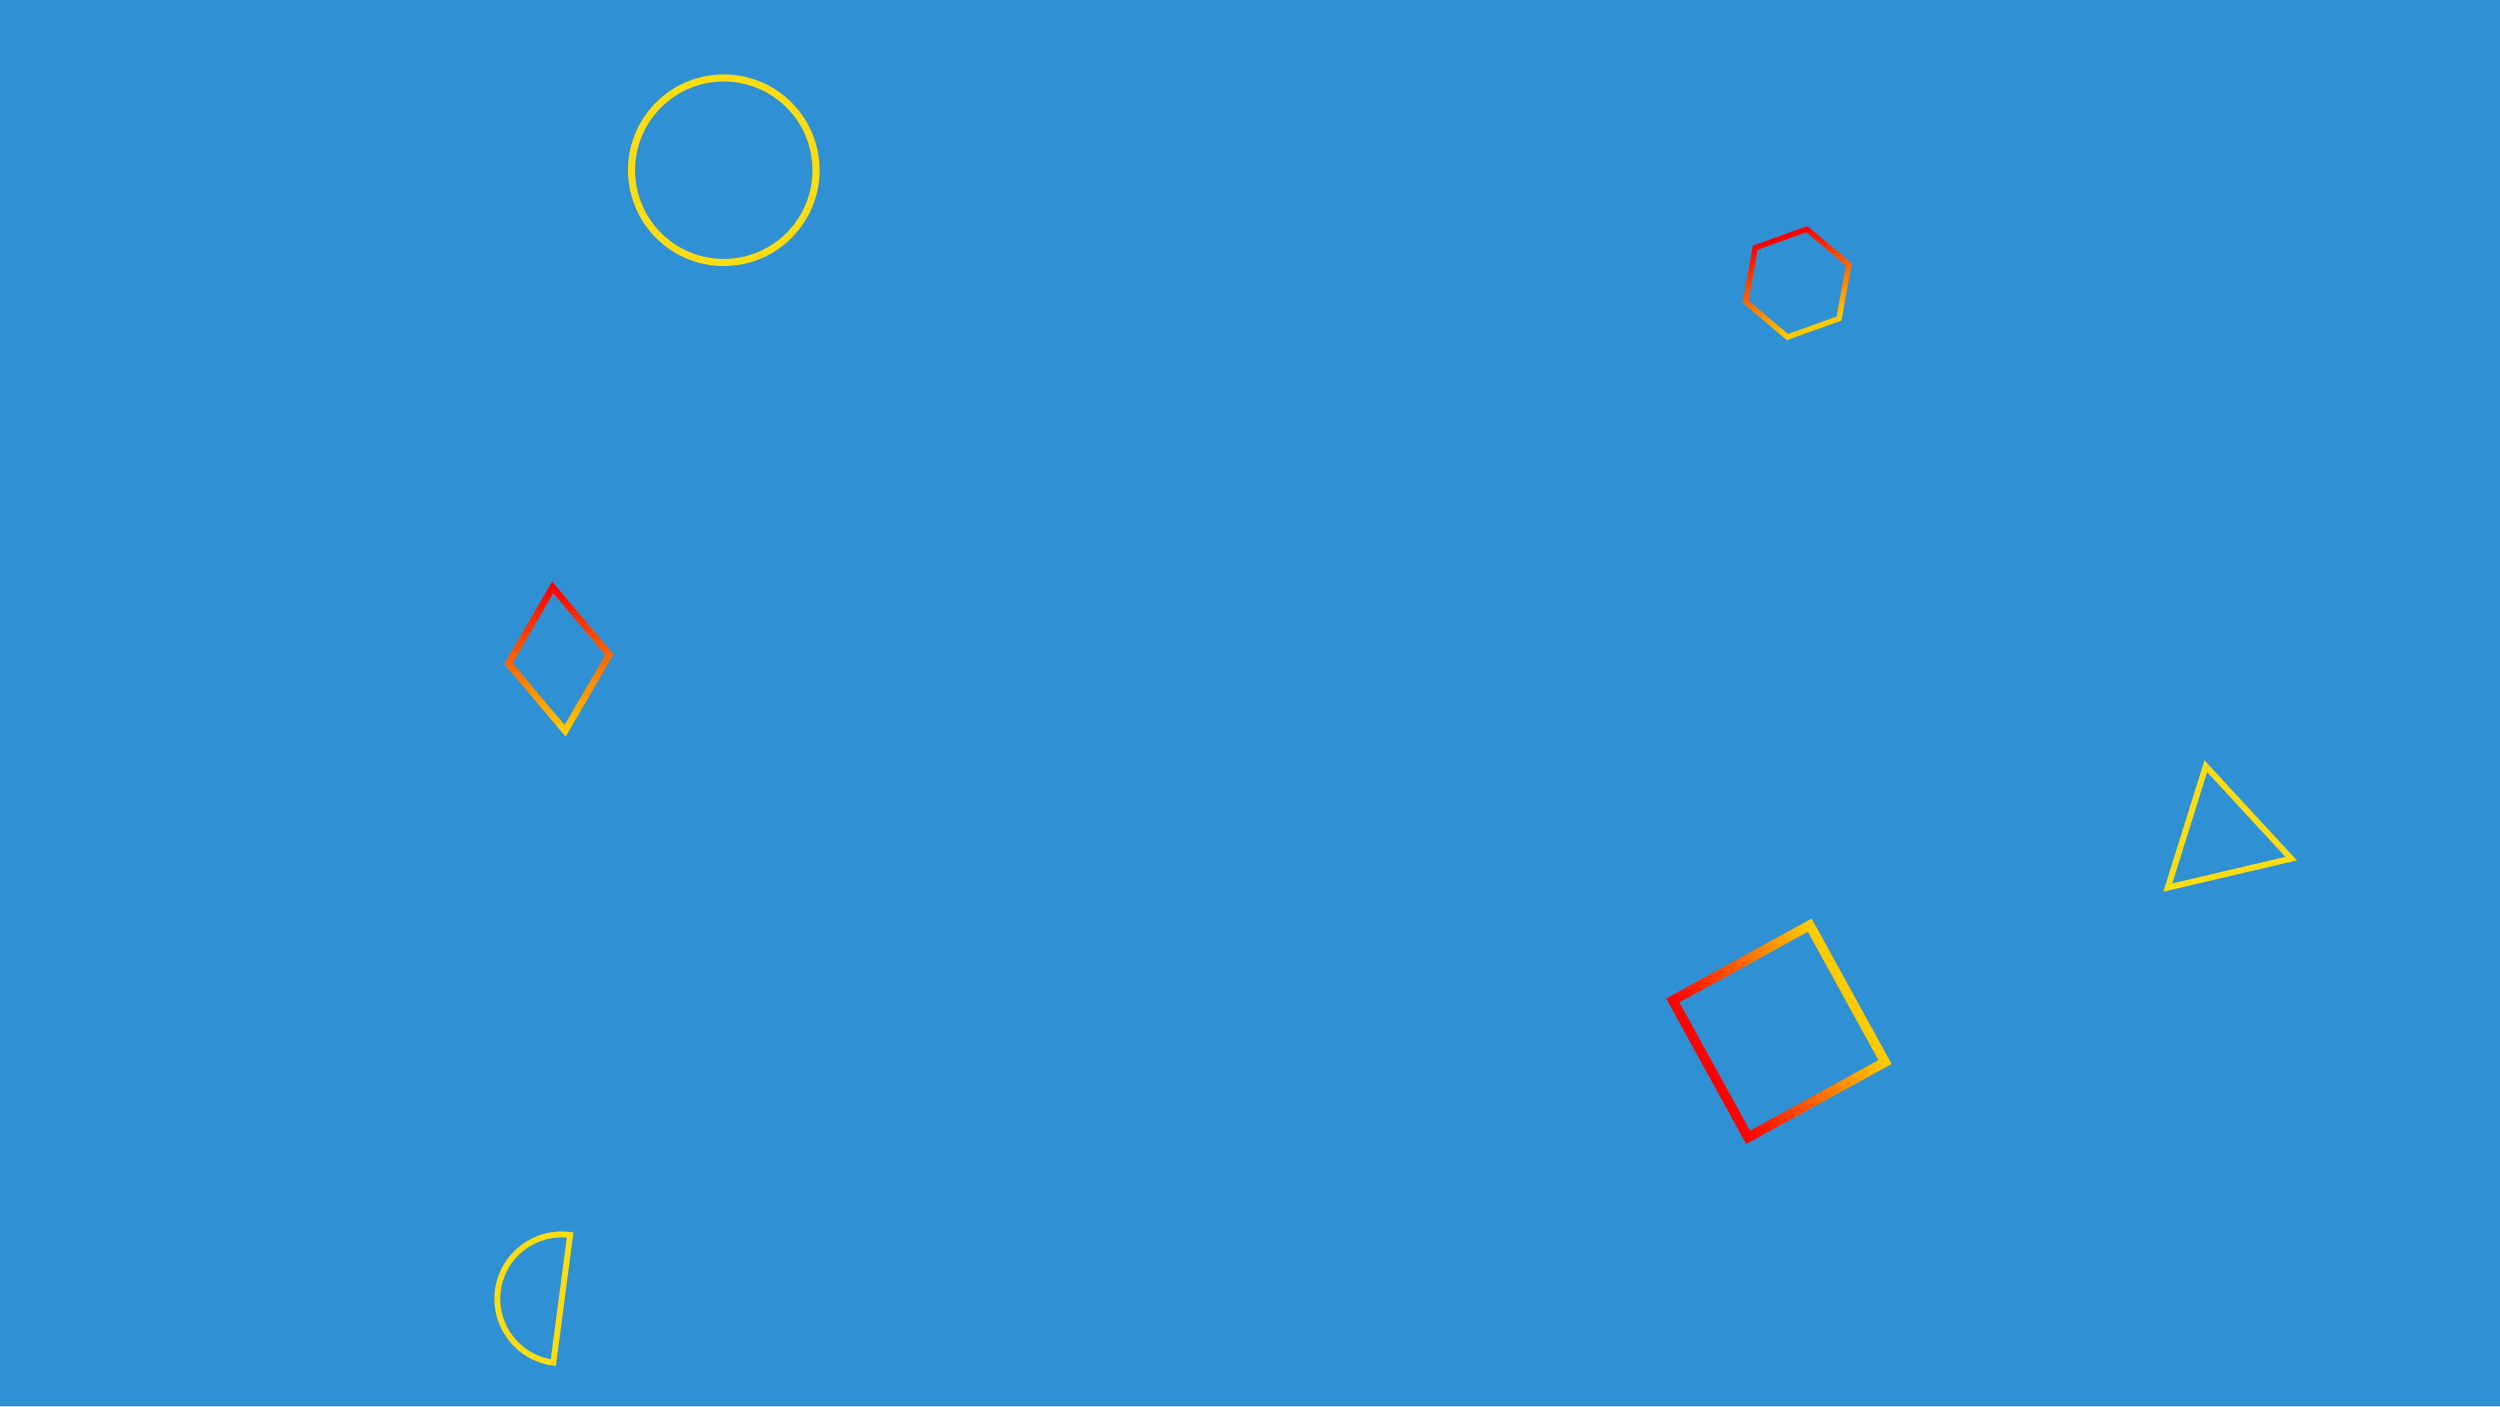
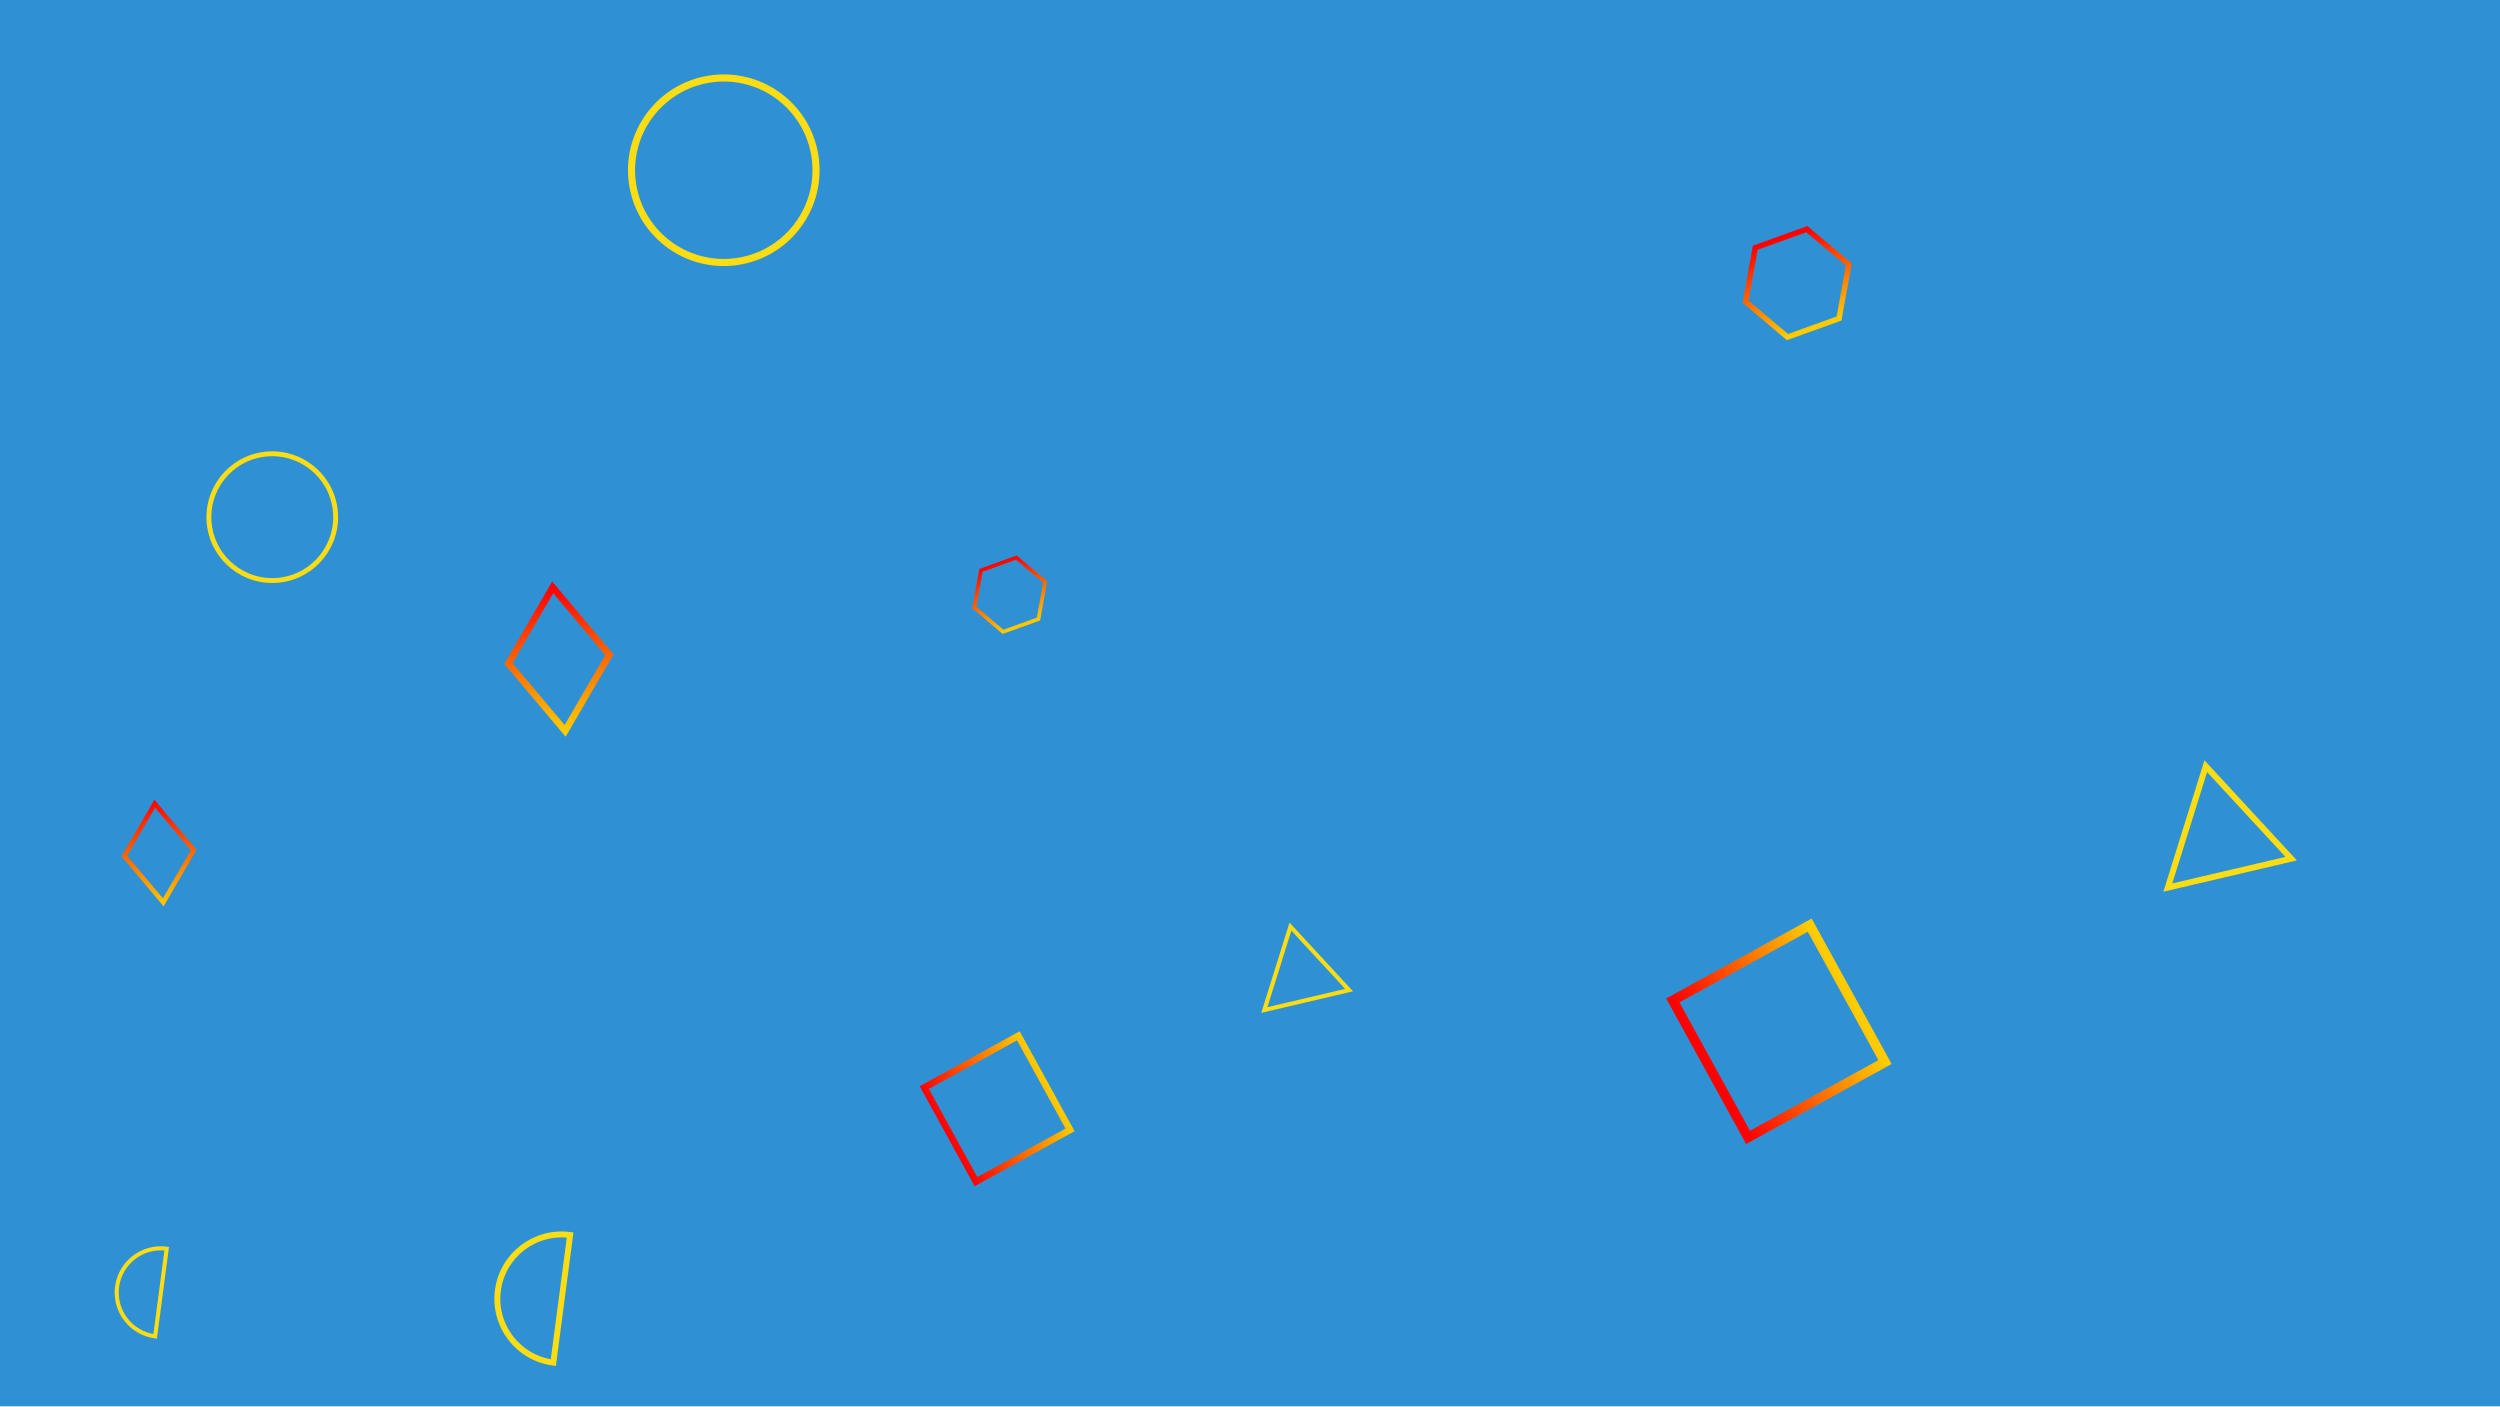
- <svg xmlns="http://www.w3.org/2000/svg" viewBox="0 0 1600 900">
-   <rect fill="#2f91d3" width="1600" height="900" />
-   <defs>
+ <svg xmlns="http://www.w3.org/2000/svg" xmlns:xlink="http://www.w3.org/1999/xlink" viewBox="0 0 1600 900" version="1.1" id="svg80">
+   <rect fill="#2f91d3" width="1600" height="900" id="rect48" />
+   <defs id="defs60">
    <linearGradient id="a" x1="0" x2="0" y1="1" y2="0" gradientTransform="rotate(106,0.5,0.5)">
-       <stop offset="0" stop-color="#fcdd14" />
-       <stop offset="1" stop-color="#fcdd14" />
+       <stop offset="0" stop-color="#fcdd14" id="stop50" />
+       <stop offset="1" stop-color="#fcdd14" id="stop52" />
    </linearGradient>
    <linearGradient id="b" x1="0" x2="0" y1="0" y2="1">
-       <stop offset="0" stop-color="#F00" />
-       <stop offset="1" stop-color="#FC0" />
+       <stop offset="0" stop-color="#F00" id="stop55" />
+       <stop offset="1" stop-color="#FC0" id="stop57" />
    </linearGradient>
+     <linearGradient xlink:href="#a" id="linearGradient587" gradientTransform="scale(1.075706,0.9296222)" x1="1306.694" y1="627.061" x2="1306.694" y2="545.54" gradientUnits="userSpaceOnUse" />
+     <linearGradient xlink:href="#a" id="linearGradient589" x1="537.69" y1="112.31" x2="537.69" y2="-12.31" gradientUnits="userSpaceOnUse" />
+     <linearGradient xlink:href="#a" id="linearGradient591" gradientTransform="scale(1.38397,0.722559)" x1="227.751" y1="1020.581" x2="227.751" y2="957.292" gradientUnits="userSpaceOnUse" />
+     <linearGradient xlink:href="#a" id="linearGradient593" gradientTransform="scale(1.18137,0.8464746)" x1="267.826" y1="1032.769" x2="267.826" y2="56.268" gradientUnits="userSpaceOnUse" />
+     <linearGradient xlink:href="#b" id="linearGradient595" x1="138.048" y1="286.586" x2="138.048" y2="367.552" gradientTransform="scale(0.8390685,1.191798)" gradientUnits="userSpaceOnUse" />
+     <linearGradient xlink:href="#b" id="linearGradient597" x1="1035.88" y1="705.88" x2="1035.88" y2="812.12" gradientUnits="userSpaceOnUse" />
+     <linearGradient xlink:href="#b" id="linearGradient599" x1="1246.988" y1="100.925" x2="1246.988" y2="183.685" gradientTransform="scale(1.07481,0.9303967)" gradientUnits="userSpaceOnUse" />
+     <linearGradient xlink:href="#b" id="linearGradient601" x1="262.524" y1="177.854" x2="262.524" y2="900.082" gradientTransform="scale(1.229385,0.8134146)" gradientUnits="userSpaceOnUse" />
  </defs>
-   <g fill="#FFF" fill-opacity="0" stroke-miterlimit="10">
-     <g stroke="url(#a)" stroke-width="3.86">
-       <path transform="translate(-23.1 -13.2) rotate(-13.2 1409 581) scale(1.001)" d="M1409 581 1450.35 511 1490 581z" />
-       <circle stroke-width="4.62" transform="translate(-82.5 33) rotate(-6.6 800 450) scale(0.984)" cx="600" cy="50" r="60" />
-       <path transform="translate(-23.1 49.5) rotate(-82.5 401 736) scale(0.984)" d="M400.86 735.5h-83.73c0-23.12 18.74-41.87 41.87-41.87S400.86 712.38 400.86 735.5z" />
+   <g fill="#ffffff" fill-opacity="0" stroke-miterlimit="10" id="g78">
+     <g stroke="url(#a)" stroke-width="3.86" id="g68">
+       <path transform="matrix(0.9745525,-0.2285792,0.2285792,0.9745525,-118.5445,323.897)" d="m 1409,581 41.35,-70 39.65,70 z" id="path62" />
+       <circle stroke-width="4.62" transform="matrix(0.9774788,-0.1130982,0.1130982,0.9774788,-128.9199,127.932)" cx="600" cy="50" r="60" id="circle64" />
+       <path transform="matrix(0.1284378,-0.9755817,0.9755817,0.1284378,-404.1444,1087.002)" d="m 400.86,735.5 h -83.73 c 0,-23.12 18.74,-41.87 41.87,-41.87 23.13,0 41.86,18.75 41.86,41.87 z" id="path66" />
    </g>
-     <g stroke="url(#b)" stroke-width="4.2">
-       <path transform="translate(198 19.8) rotate(-4.95 150 345) scale(1.033)" d="M149.8 345.2 118.4 389.8 149.8 434.4 181.2 389.8z" />
-       <rect stroke-width="6.24" transform="translate(49.5 -99) rotate(-118.8 1089 759)" x="1039" y="709" width="100" height="100" />
-       <path transform="translate(-13.2 -13.2) rotate(-19.8 1400 132) scale(0.835)" d="M1426.8 132.4 1405.7 168.8 1363.7 168.8 1342.7 132.4 1363.7 96 1405.7 96z" />
+     <g stroke="url(#b)" stroke-width="4.2" id="g76">
+       <path transform="matrix(1.029147,-0.08913382,0.08913382,1.029147,168.7906,34.02967)" d="m 149.8,345.2 -31.4,44.6 31.4,44.6 31.4,-44.6 z" id="path70" />
+       <rect stroke-width="6.24" transform="rotate(-118.8,1084.476,694.8629)" x="1039" y="709" width="100" height="100" id="rect72" />
+       <path transform="matrix(0.7856354,-0.2828462,0.2828462,0.7856354,24.85352,468.8368)" d="m 1426.8,132.4 -21.1,36.4 h -42 l -21,-36.4 21,-36.4 h 42 z" id="path74" />
+     </g>
+   </g>
+   <g fill="#ffffff" fill-opacity="0" stroke-miterlimit="10" id="g78-3" transform="matrix(0.6870269,0,0,0.6870269,-143.9941,256.1298)">
+     <g stroke="url(#a)" stroke-width="3.86" id="g68-9" style="stroke:url(#linearGradient593)">
+       <path transform="matrix(0.9745525,-0.2285792,0.2285792,0.9745525,-118.5445,323.897)" d="m 1409,581 41.35,-70 39.65,70 z" id="path62-7" style="stroke:url(#linearGradient587)" />
+       <circle stroke-width="4.62" transform="matrix(0.9774788,-0.1130982,0.1130982,0.9774788,-128.9199,127.932)" cx="600" cy="50" r="60" id="circle64-1" style="stroke:url(#linearGradient589)" />
+       <path transform="matrix(0.1284378,-0.9755817,0.9755817,0.1284378,-404.1444,1087.002)" d="m 400.86,735.5 h -83.73 c 0,-23.12 18.74,-41.87 41.87,-41.87 23.13,0 41.86,18.75 41.86,41.87 z" id="path66-1" style="stroke:url(#linearGradient591)" />
+     </g>
+     <g stroke="url(#b)" stroke-width="4.2" id="g76-7" style="stroke:url(#linearGradient601)">
+       <path transform="matrix(1.029147,-0.08913382,0.08913382,1.029147,168.7906,34.02967)" d="m 149.8,345.2 -31.4,44.6 31.4,44.6 31.4,-44.6 z" id="path70-0" style="stroke:url(#linearGradient595)" />
+       <rect stroke-width="6.24" transform="rotate(-118.8,1084.476,694.8629)" x="1039" y="709" width="100" height="100" id="rect72-7" style="stroke:url(#linearGradient597)" />
+       <path transform="matrix(0.7856354,-0.2828462,0.2828462,0.7856354,24.85352,468.8368)" d="m 1426.8,132.4 -21.1,36.4 h -42 l -21,-36.4 21,-36.4 h 42 z" id="path74-4" style="stroke:url(#linearGradient599)" />
    </g>
  </g>
</svg>
